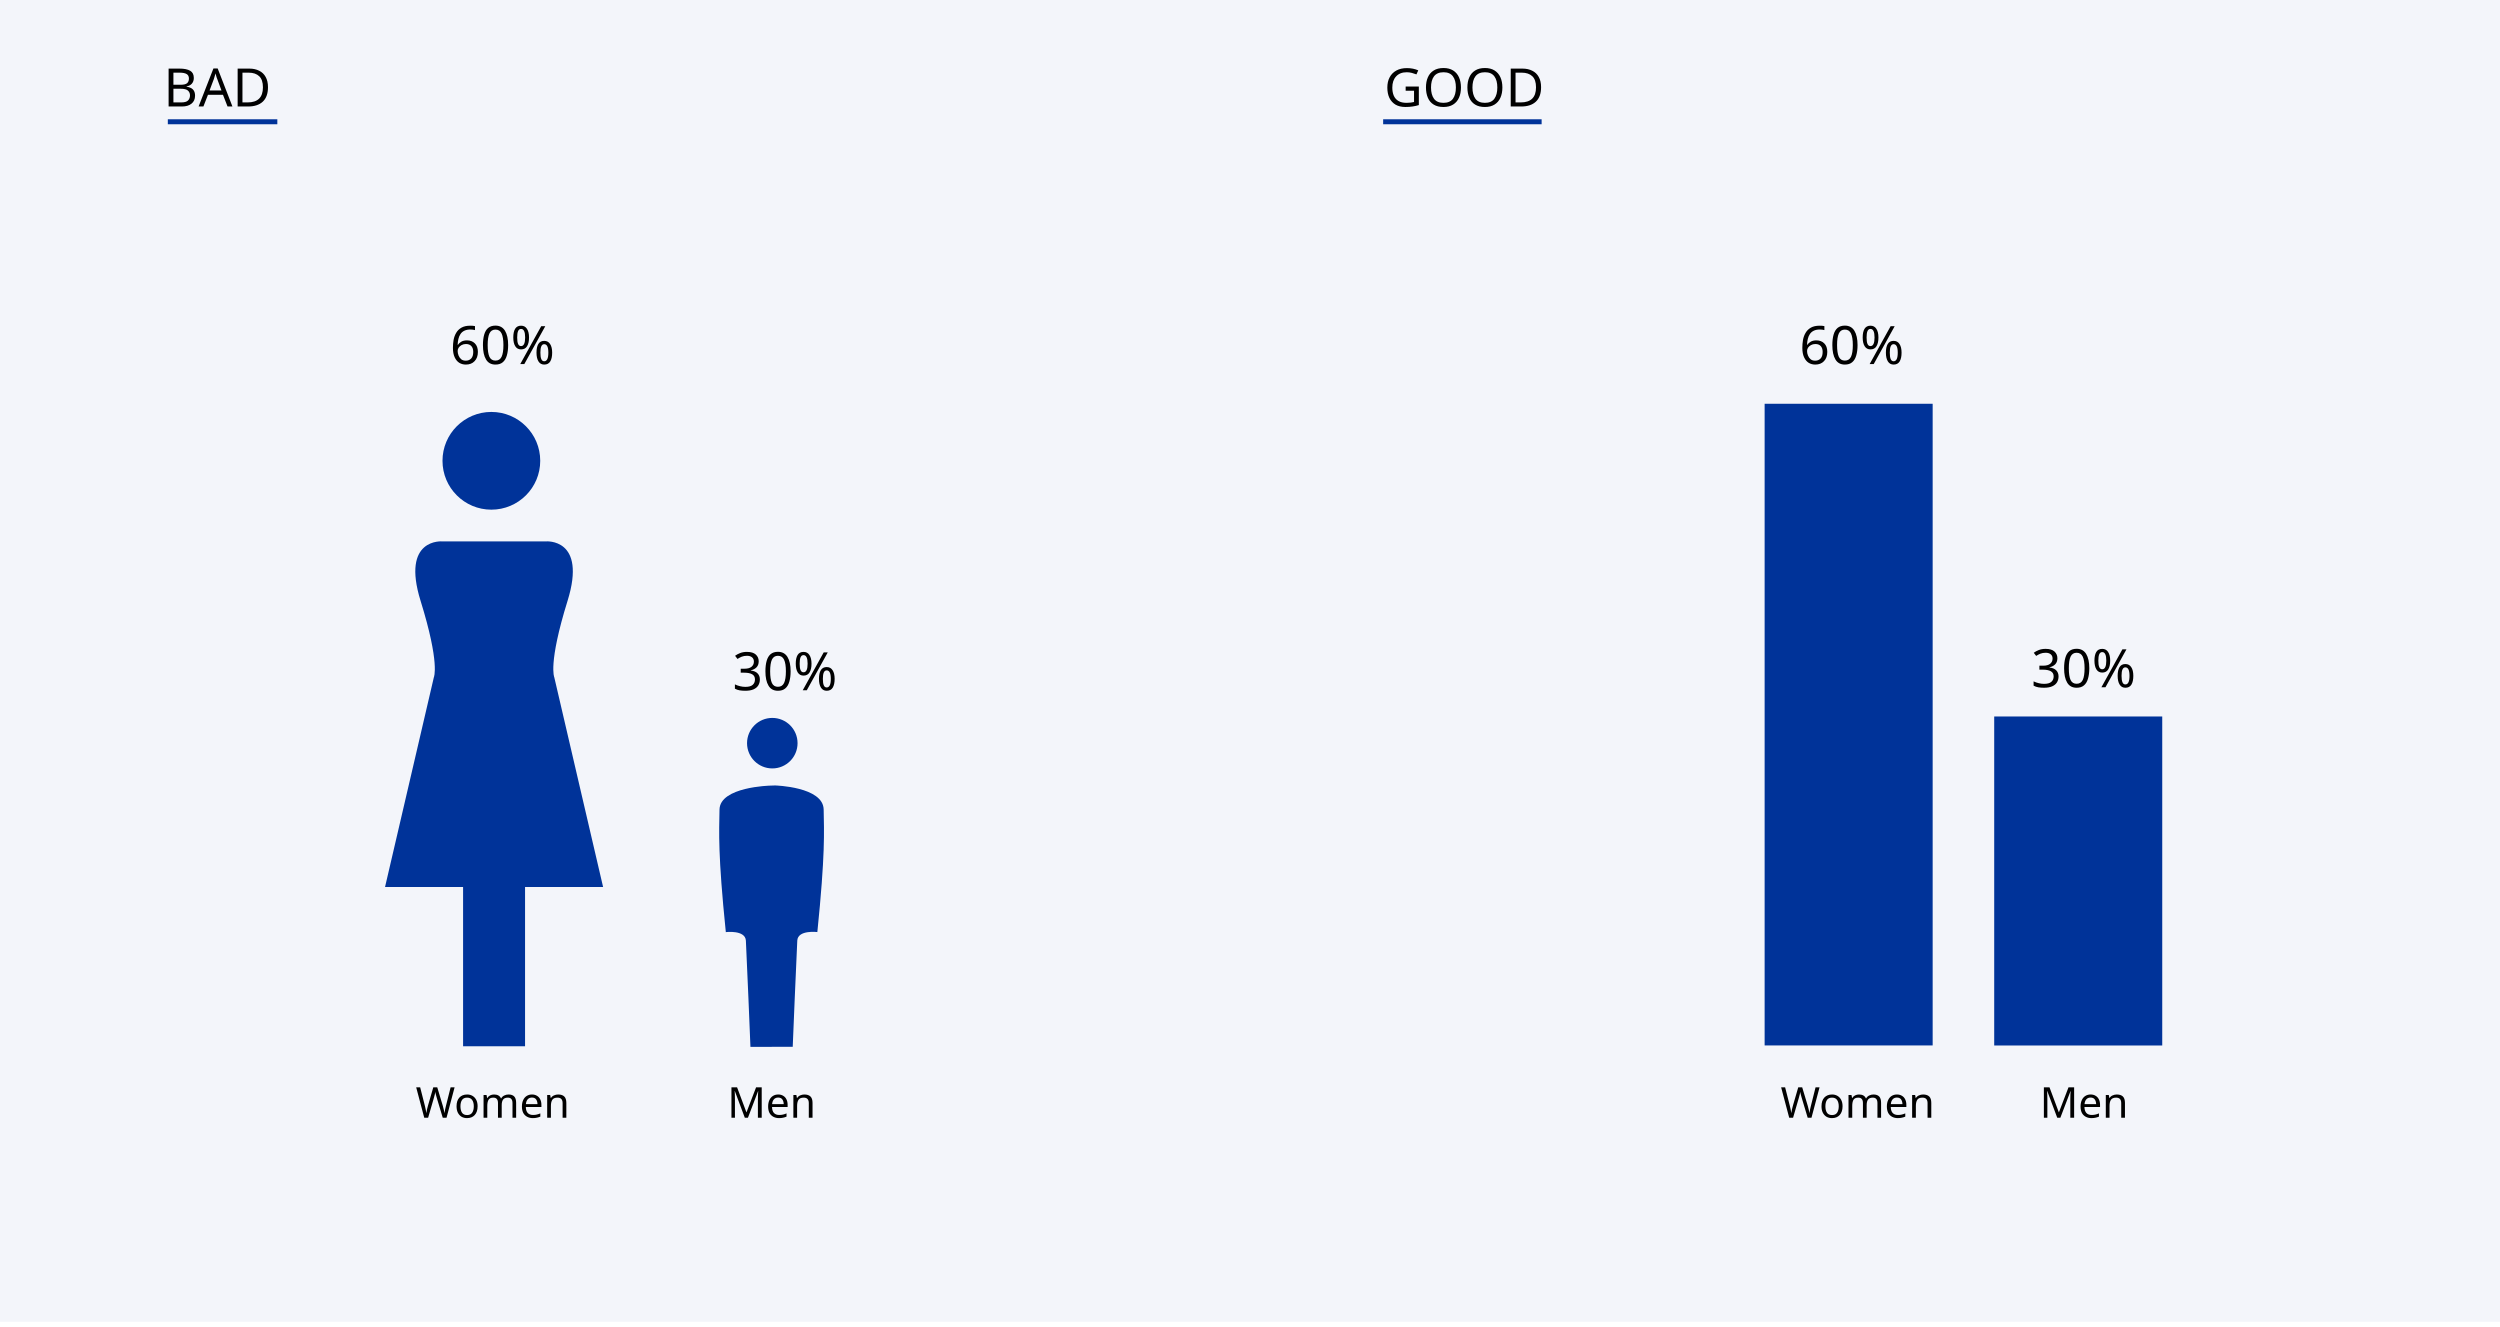
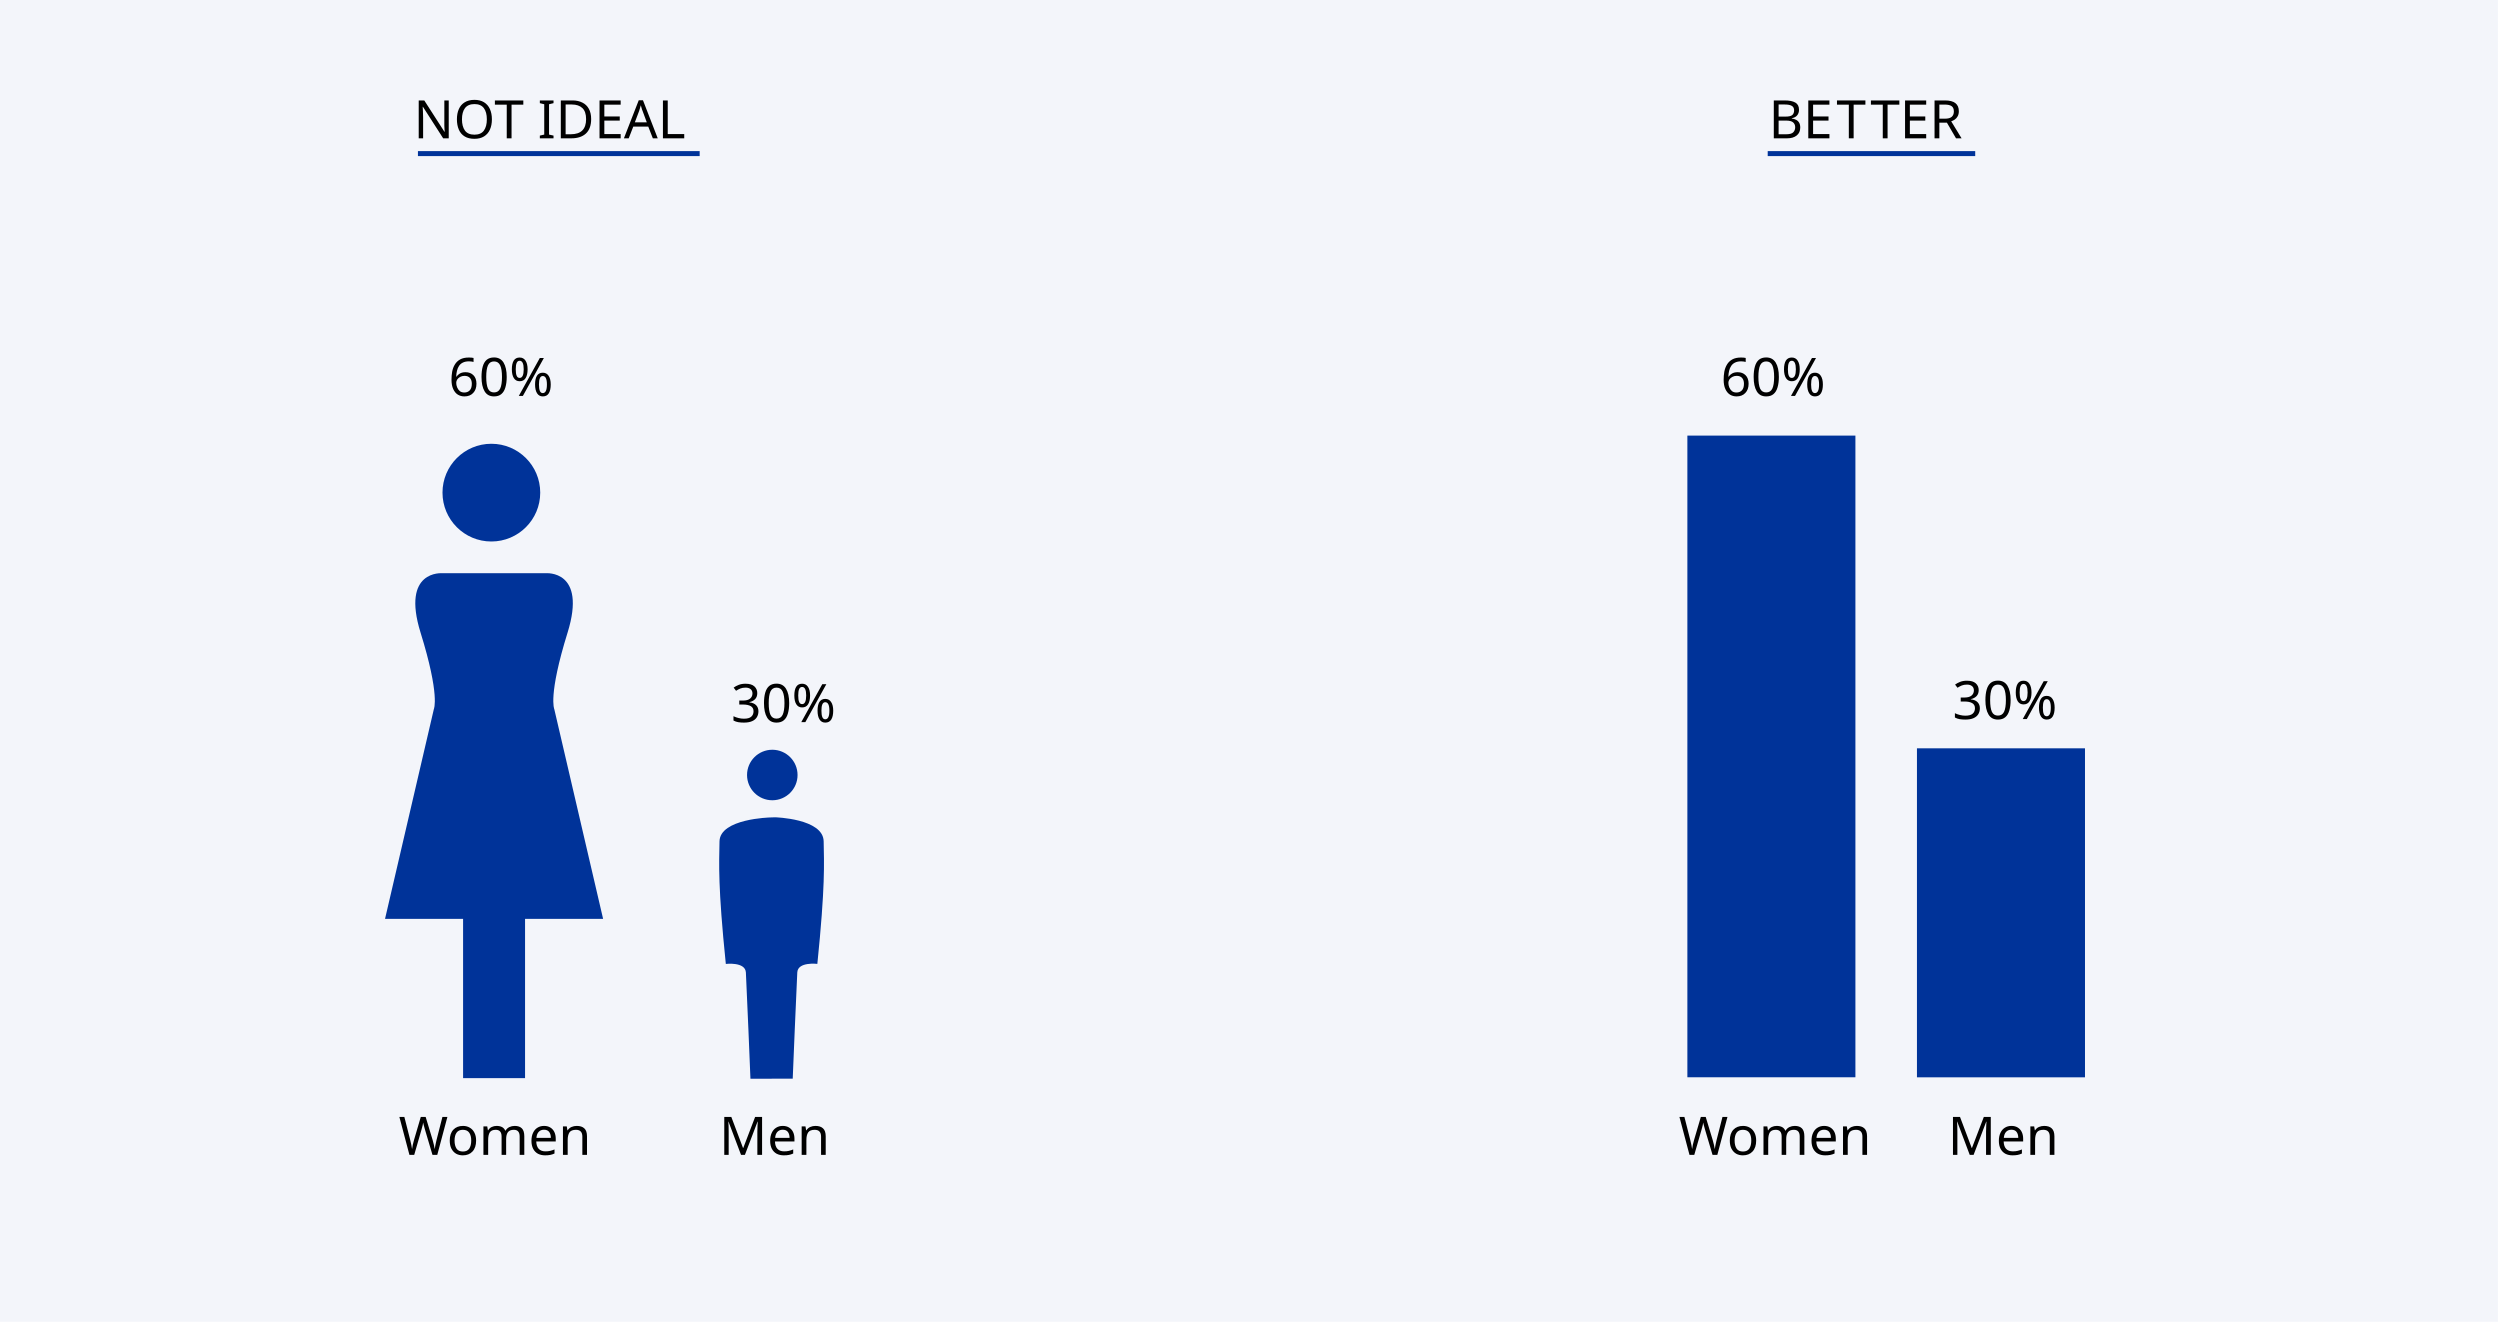
<svg xmlns="http://www.w3.org/2000/svg" viewBox="0 0 471.19 250">
  <g id="Hintergrund">
-     <rect x="-63.96" y="-.88" width="600" height="250" fill="#f3f5fa" />
+     <rect x="-.39" y="-.88" width="471.19" height="250" fill="#f3f5fa" />
  </g>
  <g id="Text">
-     <rect x="260.69" y="22.48" width="29.87" height=".94" fill="#039" />
-     <rect x="31.63" y="22.48" width="20.64" height=".94" fill="#039" />
-     <text transform="translate(260.87 20.07)" font-family="Ubuntu-Bold, Ubuntu" font-size="10">
-       <tspan x="0" y="0">GOOD</tspan>
+     <rect x="333.17" y="28.48" width="39.11" height=".94" fill="#039" />
+     <rect x="78.77" y="28.48" width="53.1" height=".94" fill="#039" />
+     <text transform="translate(333.35 26.07)" font-family="Ubuntu-Bold, Ubuntu" font-size="10">
+       <tspan x="0" y="0">BE</tspan>
+       <tspan x="12.78" y="0" letter-spacing=".03em">T</tspan>
+       <tspan x="19.18" y="0">TER</tspan>
    </text>
-     <text transform="translate(30.81 20.07)" font-family="Ubuntu-Bold, Ubuntu" font-size="10">
-       <tspan x="0" y="0" letter-spacing="0em">B</tspan>
-       <tspan x="6.62" y="0">AD</tspan>
+     <text transform="translate(77.95 26.07)" font-family="Ubuntu-Bold, Ubuntu" font-size="10">
+       <tspan x="0" y="0">N</tspan>
+       <tspan x="7.56" y="0" letter-spacing="-.02em">O</tspan>
+       <tspan x="15.23" y="0" letter-spacing="0em">T IDEAL</tspan>
    </text>
-     <text transform="translate(78.35 210.66)" font-family="Ubuntu-Regular, Ubuntu" font-size="8">
+     <text transform="translate(75.15 217.66)" font-family="Ubuntu-Regular, Ubuntu" font-size="10">
      <tspan x="0" y="0" letter-spacing="-.02em">W</tspan>
-       <tspan x="7.26" y="0">omen</tspan>
+       <tspan x="9.07" y="0" letter-spacing="0em">omen</tspan>
    </text>
-     <text transform="translate(137.08 210.66)" font-family="Ubuntu-Regular, Ubuntu" font-size="8">
+     <text transform="translate(135.54 217.66)" font-family="Ubuntu-Regular, Ubuntu" font-size="10">
      <tspan x="0" y="0">Men</tspan>
    </text>
-     <text transform="translate(335.61 210.66)" font-family="Ubuntu-Regular, Ubuntu" font-size="8">
+     <text transform="translate(316.41 217.66)" font-family="Ubuntu-Regular, Ubuntu" font-size="10">
      <tspan x="0" y="0" letter-spacing="-.02em">W</tspan>
-       <tspan x="7.26" y="0">omen</tspan>
+       <tspan x="9.07" y="0" letter-spacing="0em">omen</tspan>
    </text>
-     <text transform="translate(384.44 210.66)" font-family="Ubuntu-Regular, Ubuntu" font-size="8">
+     <text transform="translate(367.12 217.66)" font-family="Ubuntu-Regular, Ubuntu" font-size="10">
      <tspan x="0" y="0">Men</tspan>
    </text>
    <g>
-       <circle cx="145.56" cy="140.07" r="4.76" fill="#039" />
-       <path d="M145.45,197.3h3.96s.73-17.88,.86-20.04c.12-2.04,3.78-1.59,3.78-1.59,1.5-14.68,1.27-18.92,1.19-23.1-.08-4.3-9.16-4.53-9.16-4.53l-.9,.03s-9.49,.21-9.57,4.51-.31,8.42,1.19,23.1c0,0,3.65-.45,3.78,1.59,.13,2.16,.86,20.04,.86,20.04h4.01Z" fill="#039" />
+       <circle cx="145.56" cy="146.07" r="4.76" fill="#039" />
+       <path d="M145.45,203.3h3.96s.73-17.88,.86-20.04c.12-2.04,3.78-1.59,3.78-1.59,1.5-14.68,1.27-18.92,1.19-23.1-.08-4.3-9.16-4.53-9.16-4.53l-.9,.03s-9.49,.21-9.57,4.51-.31,8.42,1.19,23.1c0,0,3.65-.45,3.78,1.59,.13,2.16,.86,20.04,.86,20.04h4.01Z" fill="#039" />
    </g>
    <g>
-       <circle cx="92.61" cy="86.85" r="9.21" fill="#039" />
-       <path d="M92.56,197.2h6.4s0-30.02,0-30.02h14.71s-9.2-39.52-9.2-39.52c0,0-1.2-2.5,2.5-14.41,3.7-11.91-4.1-11.21-4.1-11.21h-9.91s.32,0,.32,0h-9.91s-7.8-.7-4.1,11.21c3.7,11.91,2.5,14.41,2.5,14.41l-9.2,39.52h14.71v30.02h5.28Z" fill="#039" />
+       <circle cx="92.61" cy="92.85" r="9.21" fill="#039" />
+       <path d="M92.56,203.2h6.4s0-30.02,0-30.02h14.71s-9.2-39.52-9.2-39.52c0,0-1.2-2.5,2.5-14.41,3.7-11.91-4.1-11.21-4.1-11.21h-9.91s.32,0,.32,0h-9.91s-7.8-.7-4.1,11.21c3.7,11.91,2.5,14.41,2.5,14.41l-9.2,39.52h14.71v30.02h5.28Z" fill="#039" />
    </g>
-     <rect x="332.59" y="76.1" width="31.67" height="120.94" fill="#039" />
-     <text transform="translate(339.15 68.62)" font-family="Ubuntu-Light, Ubuntu" font-size="10">
+     <rect x="318.03" y="82.1" width="31.67" height="120.94" fill="#039" />
+     <text transform="translate(324.32 74.62)" font-family="Ubuntu-Regular, Ubuntu" font-size="10">
      <tspan x="0" y="0">60%</tspan>
    </text>
-     <text transform="translate(382.83 129.53)" font-family="Ubuntu-Light, Ubuntu" font-size="10">
+     <text transform="translate(368 135.53)" font-family="Ubuntu-Regular, Ubuntu" font-size="10">
      <tspan x="0" y="0">30%</tspan>
    </text>
-     <text transform="translate(84.82 68.62)" font-family="Ubuntu-Light, Ubuntu" font-size="10">
+     <text transform="translate(84.55 74.62)" font-family="Ubuntu-Regular, Ubuntu" font-size="10">
      <tspan x="0" y="0">60%</tspan>
    </text>
-     <text transform="translate(138.06 130.1)" font-family="Ubuntu-Light, Ubuntu" font-size="10">
+     <text transform="translate(137.79 136.1)" font-family="Ubuntu-Regular, Ubuntu" font-size="10">
      <tspan x="0" y="0">30%</tspan>
    </text>
-     <rect x="375.86" y="135.04" width="31.67" height="62.01" fill="#039" />
+     <rect x="361.3" y="141.04" width="31.67" height="62.01" fill="#039" />
  </g>
</svg>
